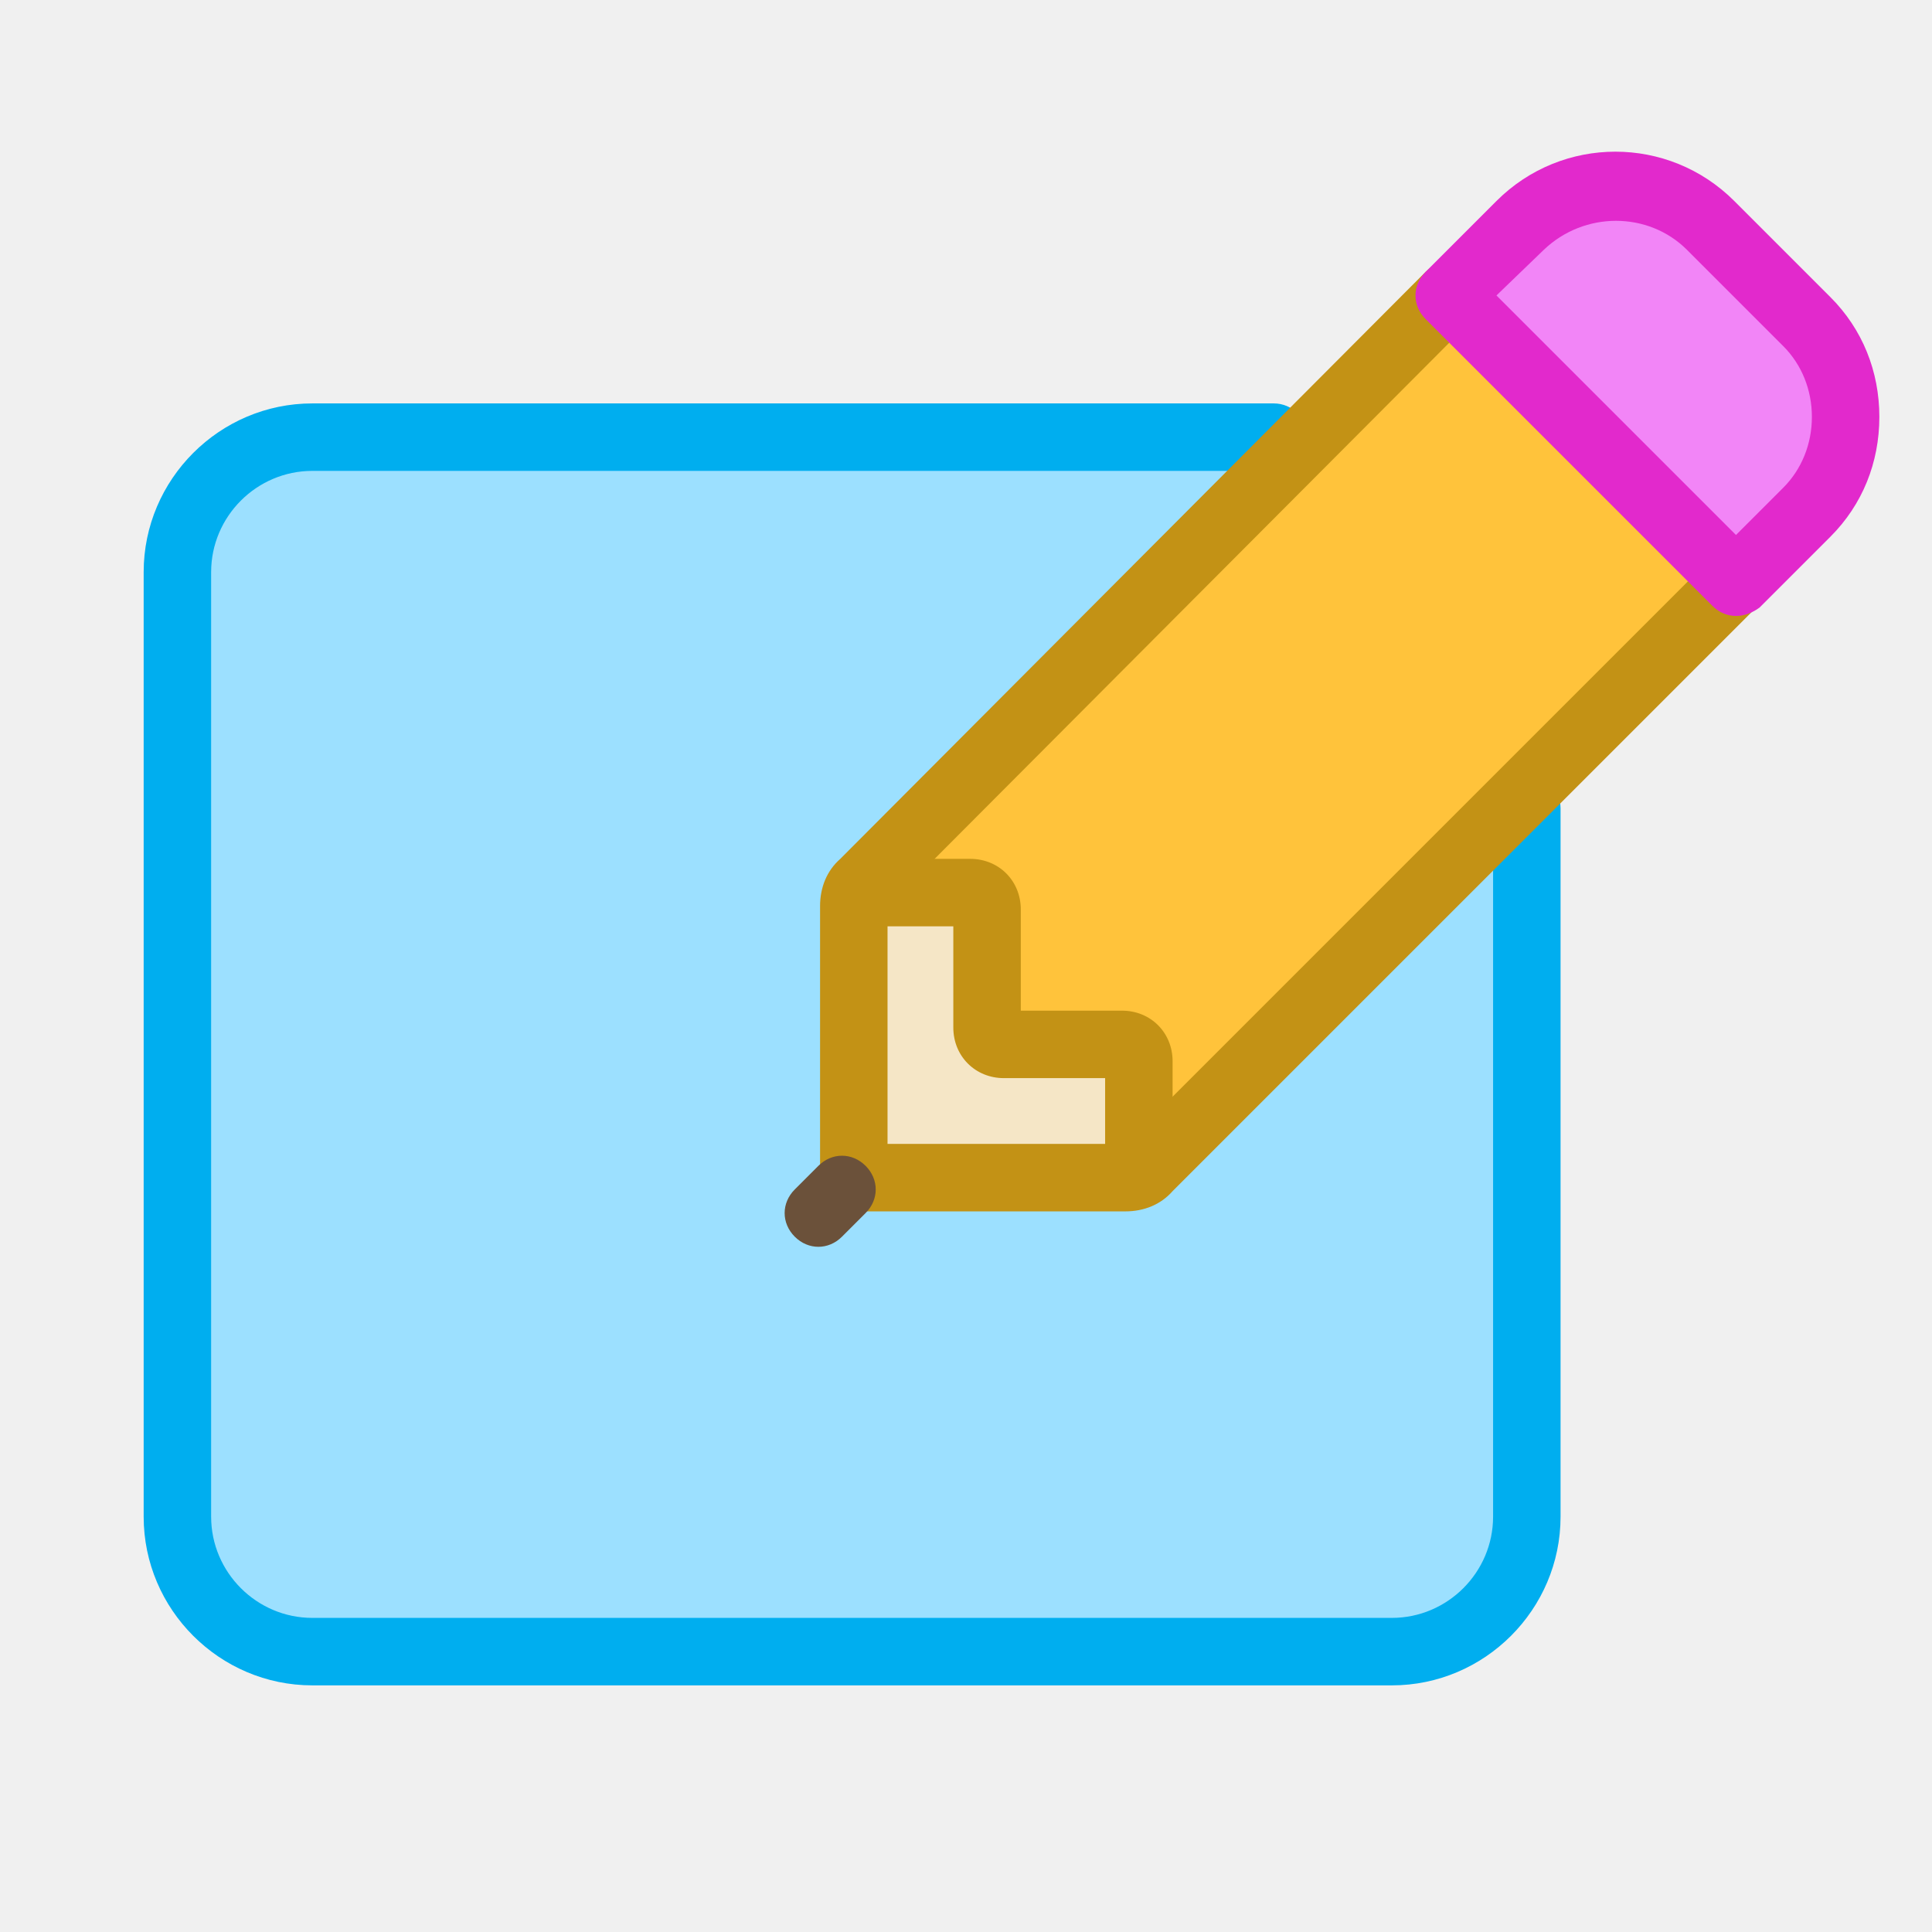
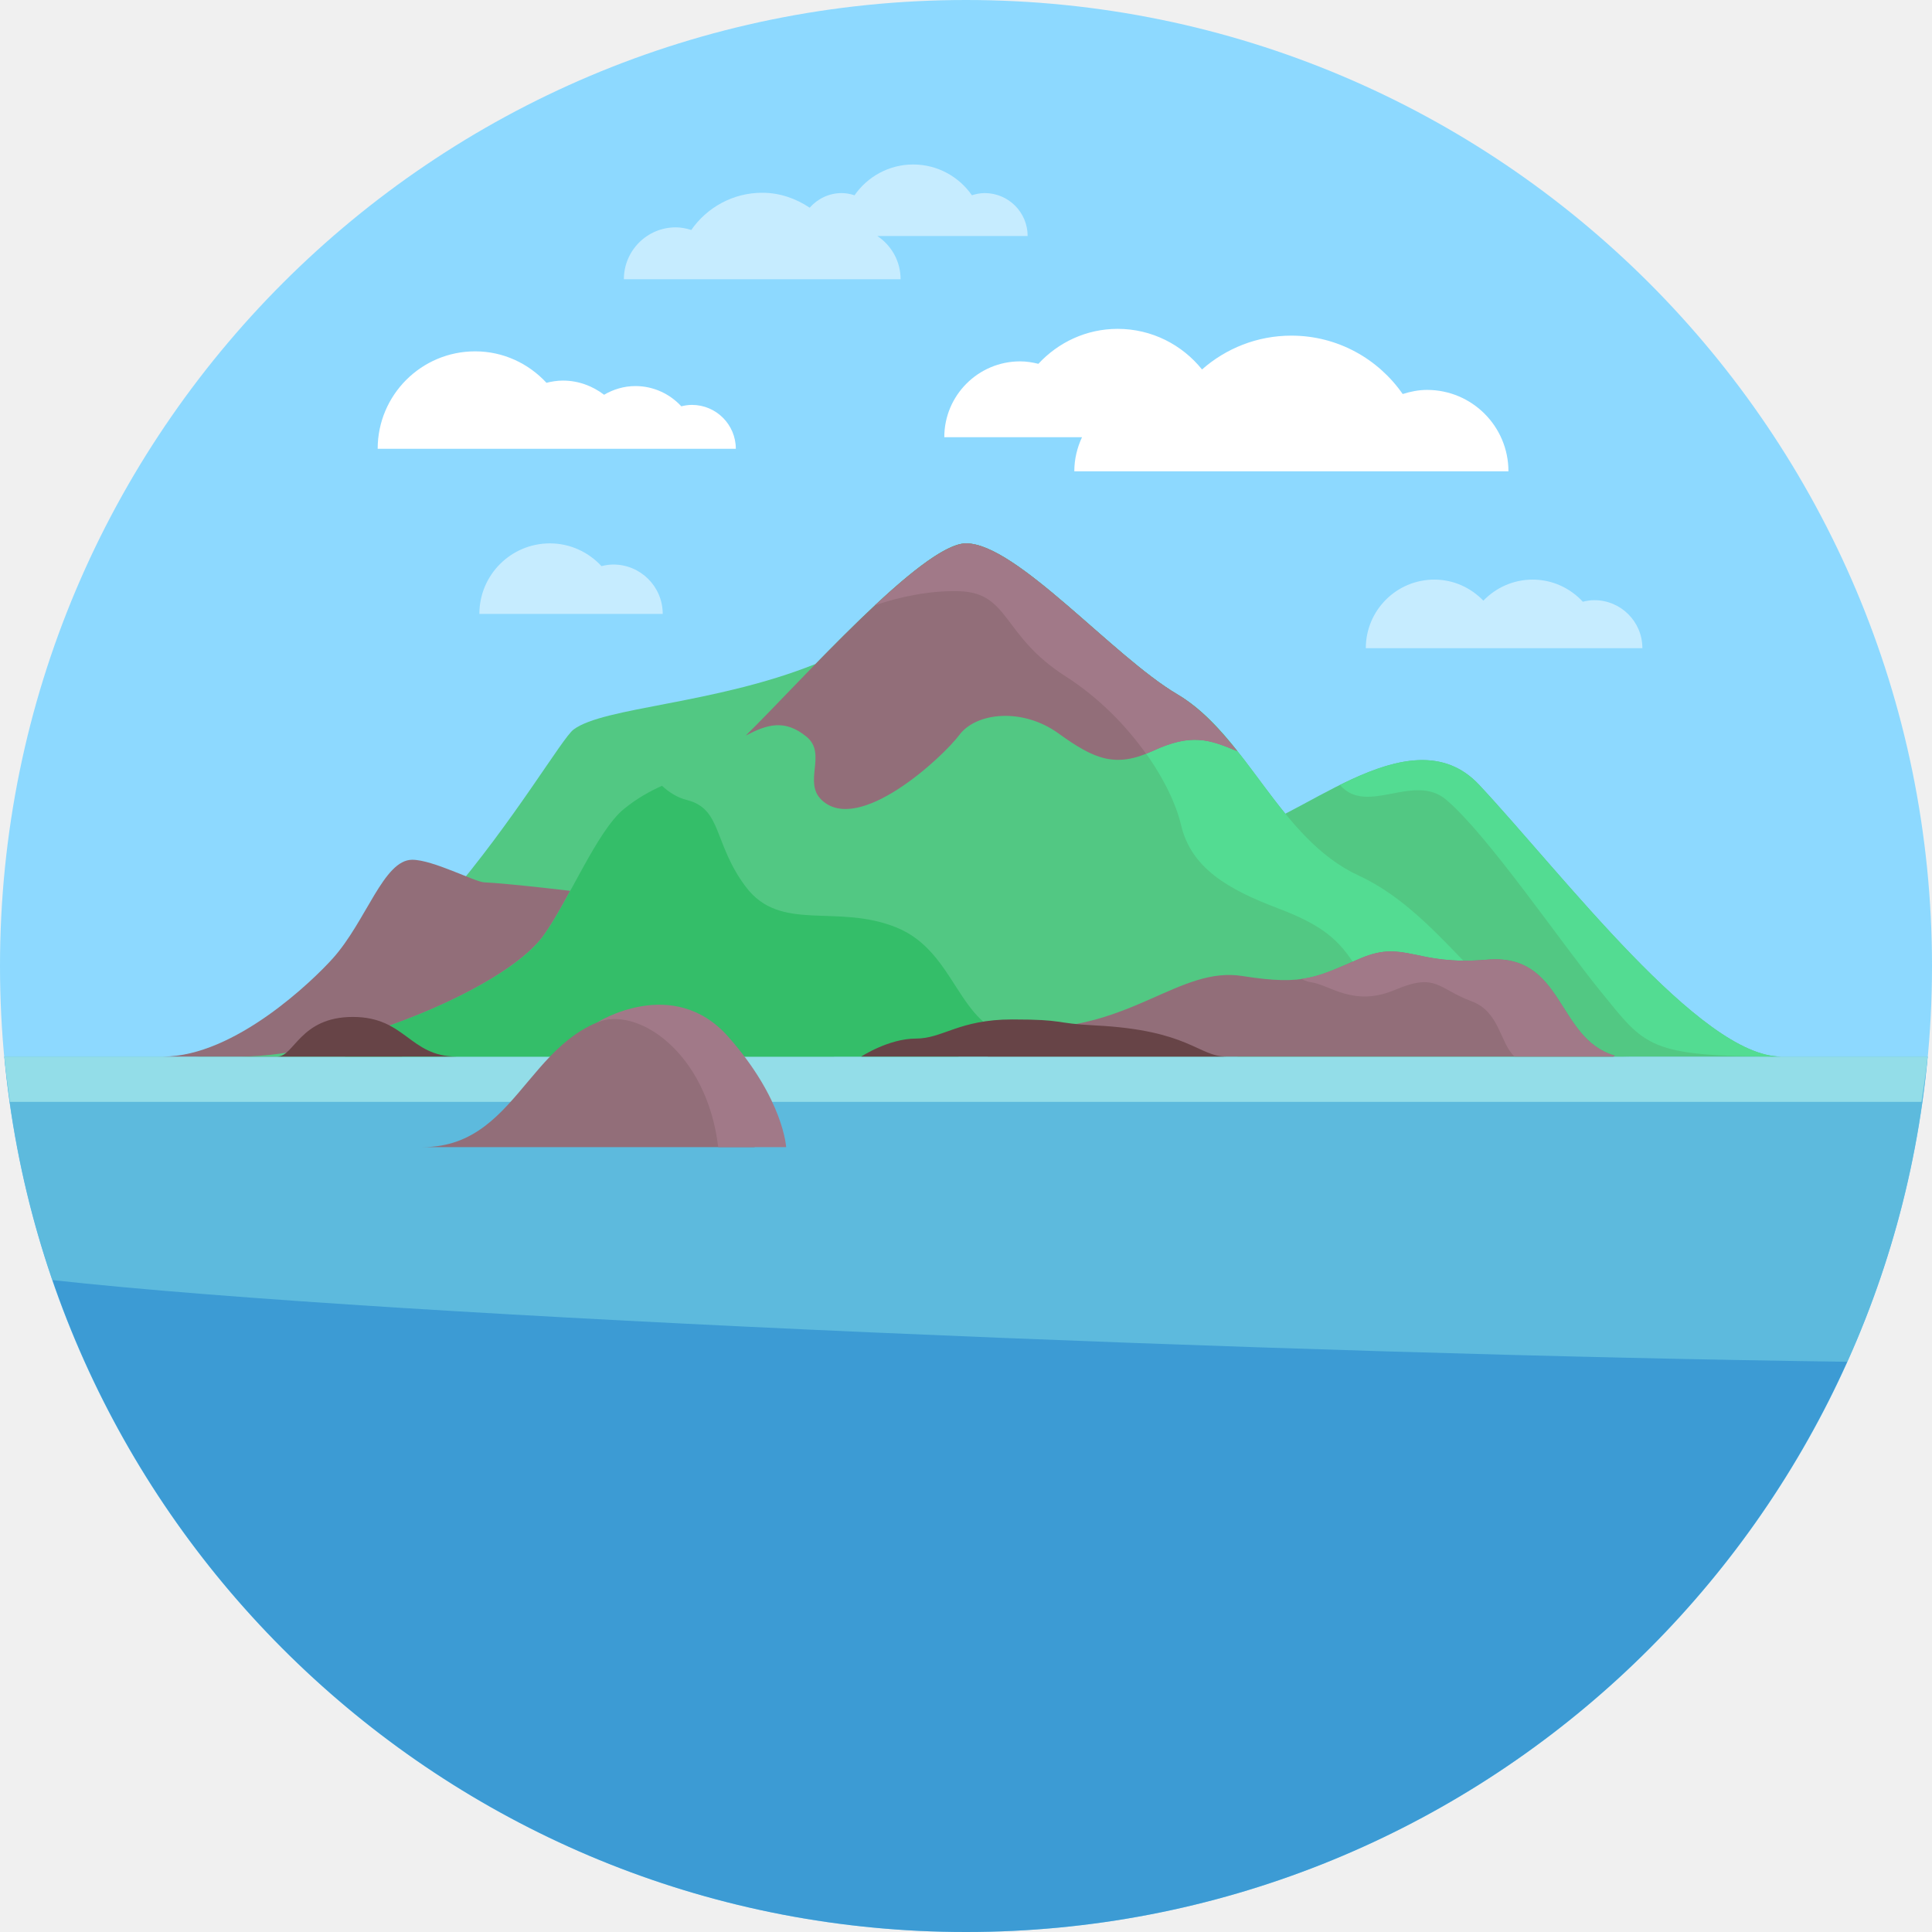
- <svg xmlns="http://www.w3.org/2000/svg" version="1.1" id="Layer_1" x="0px" y="0px" viewBox="0 0 483.2 483.2" style="enable-background:new 0 0 483.2 483.2;" xml:space="preserve">
-   <defs id="defs83" />
-   <g id="g50" transform="matrix(1.267624,0,0,1.267624,-85.02887,48.14859)">
+ <svg xmlns="http://www.w3.org/2000/svg" version="1.1" id="Capa_1" x="0px" y="0px" viewBox="0 0 512 512" style="enable-background:new 0 0 512 512;" xml:space="preserve">
+   <g>
+     <g>
+       <circle style="fill:#8DD9FF;" cx="256" cy="256" r="256" />
+     </g>
+     <g>
+       <path style="fill:#3C9BD4;" d="M1.156,280C13.262,410.125,122.713,512,256,512s242.738-101.875,254.844-232H1.156z" />
+     </g>
+     <g style="opacity:0.35;">
+       <path style="fill:#9AF4EF;" d="M489.545,360.883c11.275-25.079,18.64-52.297,21.299-80.883H1.156    c1.912,20.548,6.263,40.386,12.74,59.236C104.786,349.285,344.192,358.981,489.545,360.883z" />
+     </g>
+     <g>
+       <path style="fill:#93DDE8;" d="M2.638,292H509.22c0.563-3.994,1.247-7.949,1.624-12H1.156C1.532,284.036,2.077,288.021,2.638,292z    " />
+     </g>
+     <g>
+       <path style="fill:#52C883;" d="M216,176c-26.667,10.667-56,11.333-64,17.333C145.954,197.868,101.822,280,51.822,280h169.199    L216,176z" />
+     </g>
+     <g>
+       <path style="fill:#926E79;" d="M165.333,238c-10.677-1.695-31.964-3.986-37-4.167c-2.447-0.088-13.583-5.987-19.083-5.987    c-7.601,0-12.138,16.154-21,26.079c-5.151,5.768-26,26.075-45,26.075s63.25,0,63.25,0L165.333,238z" />
+     </g>
+     <g>
+       <path style="fill:#52C883;" d="M472,280c-21.333,0-57.692-48.099-80-72c-18.667-20-50.025,12-64.025,12v60H472z" />
+     </g>
+     <g>
+       <path style="fill:#FFFFFF;" d="M183.359,107.301c-0.97,0-1.898,0.153-2.799,0.377c-3.038-3.28-7.344-5.366-12.167-5.366    c-3.042,0-5.855,0.877-8.308,2.302c-3.041-2.322-6.796-3.755-10.918-3.755c-1.507,0-2.948,0.239-4.348,0.586    c-4.718-5.095-11.408-8.335-18.9-8.335c-14.266,0-25.831,11.565-25.831,25.831h51.675h15.485H195    C195,112.512,189.788,107.301,183.359,107.301z" />
+     </g>
+     <g style="opacity:0.5;">
+       <path style="fill:#FFFFFF;" d="M175.628,162.688c0-7.225-5.857-13.081-13.081-13.081c-1.09,0-2.133,0.172-3.146,0.424    c-3.413-3.686-8.253-6.03-13.673-6.03c-10.321,0-18.688,8.367-18.688,18.688H175.628z" />
+     </g>
+     <g style="opacity:0.5;">
+       <path style="fill:#FFFFFF;" d="M422.527,159.053c-1.06,0-2.074,0.168-3.059,0.412c-3.319-3.585-8.026-5.864-13.297-5.864    c-5.139,0-9.759,2.152-13.064,5.582c-3.301-3.406-7.861-5.582-12.979-5.582c-10.037,0-18.173,8.137-18.173,18.173h26.043h21.208    h26.043C435.248,164.749,429.553,159.053,422.527,159.053z" />
+     </g>
+     <g>
+       <path style="fill:#FFFFFF;" d="M399.75,124.9c0-11.913-9.658-21.571-21.571-21.571c-2.263,0-4.402,0.445-6.452,1.092    c-6.494-9.335-17.266-15.473-29.5-15.473c-9.087,0-17.359,3.397-23.679,8.964c-5.262-6.546-13.307-10.76-22.36-10.76    c-8.328,0-15.763,3.601-21.008,9.265c-1.556-0.386-3.157-0.651-4.833-0.651c-11.1,0-20.098,8.999-20.098,20.098h36.496    c-1.278,2.757-2.042,5.797-2.042,9.036H399.75z" />
+     </g>
+     <g style="opacity:0.5;">
+       <path style="fill:#FFFFFF;" d="M232.5,62.542h39.834c0-6.28-5.091-11.371-11.371-11.371c-1.193,0-2.321,0.235-3.401,0.576    c-3.423-4.921-9.102-8.156-15.55-8.156s-12.127,3.235-15.55,8.156c-1.081-0.341-2.208-0.576-3.401-0.576    c-3.393,0-6.404,1.516-8.487,3.872c-3.625-2.421-7.884-3.959-12.572-3.959c-7.798,0-14.665,3.912-18.804,9.863    c-1.307-0.412-2.67-0.696-4.113-0.696c-7.594,0-13.75,6.156-13.75,13.75h73.333C238.667,69.211,236.213,65.003,232.5,62.542z" />
+     </g>
+     <g>
+       <path style="fill:#52C883;" d="M64,280c25,0,69.333-17.333,80-32c6.576-9.042,14.18-27.765,21.333-33.604    c9.329-7.614,17.333-7.73,26.667-14.396s50.667-56,64-56c13.333,0,39,30,56,40c18.567,10.922,26.873,38.209,48,48    c27.333,12.667,38.667,48,72,48" />
+     </g>
+     <g>
+       <path style="fill:#34BE69;" d="M253.971,280c9.229-3.167,15.029-5.25,15.029-5.25c-15.211-2.34-15.458-22.427-31.358-28.927    s-30.775,1.478-40.009-10.823C189,223.5,191.425,214.353,182,212c-2.52-0.629-4.678-2.015-6.57-3.756    c-3.272,1.489-6.591,3.291-10.097,6.152C158.18,220.234,150.576,238.958,144,248c-6.872,9.448-27.713,19.978-48.358,26.292    c-1.538,2.053-2.944,3.958-4.214,5.708H253.971z" />
+     </g>
+     <g>
+       <path style="fill:#53DC92;" d="M360,232c-21.127-9.791-29.434-37.079-48-48c-17-10-42.667-40-56-40    c-5.077,0-14.217,7.165-24.101,16.391c6.386-2.185,14.416-3.912,22.101-3.724c13.667,0.333,11.333,11.667,28.333,22.532    c17,10.865,28,28.135,30.667,39.468s12.333,17,25.667,22.045c13.333,5.045,17,9.288,22,17.621c0,0,19.06,3.546,37.935,7.027    C386.203,254.105,375.752,239.3,360,232z" />
+     </g>
+     <g>
+       <path style="fill:#926E79;" d="M200,304c0,0-16.333-35.333-29.667-35.333c-30,0-31,35.333-58.333,35.333" />
+     </g>
+     <g>
+       <path style="fill:none;stroke:#646464;stroke-width:2;stroke-linecap:round;stroke-linejoin:round;stroke-miterlimit:10;" d="    M112,304" />
+     </g>
+     <g>
+       <path style="fill:#926E79;" d="M427.601,280c0.105-0.083,0.31-0.243,0.31-0.243c-15.552-4.529-13.323-27.229-33.911-25.424    c-19,1.667-21.667-5.333-33.333-0.408c-11.44,4.83-14.667,7.408-31.333,4.741c-16.666-2.667-29.299,14.167-56.966,13.833    c-8.581-0.103-4.979-1.833-10.618,7.5H427.601z" />
+     </g>
+     <g>
+       <path style="fill:#926E79;" d="M217.738,212c9.815,9.346,32.012-11.25,36.512-17.25s16.75-7.25,26.25-0.394    c9.5,6.856,15.092,9.236,25,4.644c10.25-4.75,14.984-3.032,22.378,0.065c-4.737-5.977-9.729-11.448-15.878-15.065    c-17-10-42.667-40-56-40c-11.48,0-43.67,36.513-58.367,50.935c5.617-2.935,10.313-4.456,16.117,0.315    C219.242,199.764,212.75,207.25,217.738,212z" />
+     </g>
+     <g>
+       <path style="fill:#A17988;" d="M252.825,144.745c-0.553,0.208-1.11,0.424-1.712,0.72c-0.41,0.203-0.848,0.457-1.279,0.697    c-0.544,0.303-1.091,0.614-1.666,0.975c-0.508,0.32-1.032,0.671-1.562,1.033c-0.536,0.366-1.079,0.745-1.636,1.15    c-0.602,0.438-1.21,0.893-1.834,1.374c-0.497,0.384-1.004,0.788-1.514,1.197c-0.721,0.58-1.444,1.164-2.188,1.79    c-0.378,0.317-0.764,0.654-1.147,0.983c-0.889,0.763-1.78,1.53-2.692,2.346c-0.069,0.062-0.139,0.127-0.208,0.189    c-1.149,1.031-2.312,2.093-3.488,3.191c6.386-2.185,14.416-3.912,22.101-3.724c13.667,0.333,11.333,11.667,28.333,22.532    c8.885,5.679,16.081,13.104,21.355,20.521c0.603-0.238,1.176-0.424,1.811-0.719c10.25-4.75,14.984-3.032,22.378,0.065    c-1.606-2.027-3.268-3.953-4.968-5.812c-1.107-1.201-2.234-2.371-3.406-3.463c-0.585-0.55-1.187-1.075-1.792-1.593    c-1.816-1.542-3.681-3.003-5.712-4.198c-17-10-42.667-40-56-40c-0.679,0-1.442,0.148-2.258,0.392    C253.454,144.478,253.129,144.631,252.825,144.745z" />
+     </g>
+     <g>
+       <path style="fill:#674447;" d="M121,280c-12.5,0-13.5-10.5-27.5-10.5S78,280,73.5,280C69,280,121,280,121,280z" />
+     </g>
+     <g>
+       <path style="fill:#674447;" d="M325,280c-7.5,0-9.75-7-34.75-8.25c-11.236-0.562-7.849-1.586-22.004-1.586    c-14.155,0-18.308,5.069-25.527,5.069c-7.219,0-14.484,4.767-14.484,4.767H325z" />
+     </g>
+     <g>
+       <path style="fill:#53DC92;" d="M392,208c-10.159-10.885-24.07-6.35-36.904,0.029c7.237,8.305,19.584-3.434,28.237,3.971    c11.11,9.507,30.215,37.667,40.864,50.743C436.119,277.383,436.667,280,472,280C450.667,280,414.308,231.901,392,208z" />
+     </g>
+     <g>
+       <path style="fill:#A17988;" d="M208.333,304h-18c-3-25.333-21.68-37.579-32.166-32.998c0,0,20.166-12.835,34.833,3.748    S208.333,304,208.333,304z" />
+     </g>
+     <g>
+       <path style="fill:#A17988;" d="M427.911,279.757c-15.552-4.529-13.323-27.229-33.911-25.424c-19,1.667-21.667-5.333-33.333-0.407    c-6.581,2.778-10.489,4.767-15.756,5.485c0.842,0.442,1.666,0.786,2.423,0.879c5.016,0.618,11.333,6.709,22.333,2.042    c11-4.667,11.333-0.333,20.333,3.027c7.47,2.789,7.423,10.965,11.364,14.64h26.237    C427.706,279.917,427.911,279.757,427.911,279.757z" />
+     </g>
+   </g>
+   <g>
</g>
-   <g id="g52" transform="matrix(1.267624,0,0,1.267624,-85.02887,48.14859)">
+   <g>
</g>
-   <g id="g54" transform="matrix(1.267624,0,0,1.267624,-85.02887,48.14859)">
+   <g>
</g>
-   <g id="g56" transform="matrix(1.267624,0,0,1.267624,-85.02887,48.14859)">
+   <g>
</g>
-   <g id="g58" transform="matrix(1.267624,0,0,1.267624,-85.02887,48.14859)">
+   <g>
</g>
-   <g id="g60" transform="matrix(1.267624,0,0,1.267624,-85.02887,48.14859)">
+   <g>
</g>
-   <g id="g62" transform="matrix(1.267624,0,0,1.267624,-85.02887,48.14859)">
+   <g>
</g>
-   <g id="g64" transform="matrix(1.267624,0,0,1.267624,-85.02887,48.14859)">
+   <g>
</g>
-   <g id="g66" transform="matrix(1.267624,0,0,1.267624,-85.02887,48.14859)">
+   <g>
</g>
-   <g id="g68" transform="matrix(1.267624,0,0,1.267624,-85.02887,48.14859)">
+   <g>
</g>
-   <g id="g70" transform="matrix(1.267624,0,0,1.267624,-85.02887,48.14859)">
+   <g>
</g>
-   <g id="g72" transform="matrix(1.267624,0,0,1.267624,-85.02887,48.14859)">
+   <g>
</g>
-   <g id="g74" transform="matrix(1.267624,0,0,1.267624,-85.02887,48.14859)">
+   <g>
</g>
-   <g id="g76" transform="matrix(1.267624,0,0,1.267624,-85.02887,48.14859)">
+   <g>
</g>
-   <g id="g78" transform="matrix(1.267624,0,0,1.267624,-85.02887,48.14859)">
+   <g>
</g>
-   <path style="fill:#9ce0ff;stroke-width:1.055" d="M 348.114,413.079 H 78.118 c -18.562,0 -33.749,-15.187 -33.749,-33.749 v -236.246 c 0,-18.562 15.187,-33.749 33.749,-33.749 H 348.114 c 18.562,0 33.749,15.187 33.749,33.749 v 236.246 c 0,18.562 -15.187,33.749 -33.749,33.749 z" id="path2" />
-   <path style="fill:#00aeef;stroke-width:1.055" d="M 348.114,421.516 H 78.118 c -23.203,0 -42.187,-18.984 -42.187,-42.187 v -236.246 c 0,-23.203 18.984,-42.187 42.187,-42.187 H 318.583 c 4.641,0 8.437,3.797 8.437,8.437 0,4.641 -3.797,8.437 -8.437,8.437 H 78.118 c -13.922,0 -25.312,11.39 -25.312,25.312 v 236.246 c 0,13.922 11.39,25.312 25.312,25.312 H 348.114 c 13.922,0 25.312,-11.39 25.312,-25.312 V 202.144 c 0,-4.641 3.797,-8.437 8.437,-8.437 4.641,0 8.437,3.797 8.437,8.437 v 177.185 c 0,23.203 -18.984,42.187 -42.187,42.187 z" id="path4" />
-   <path style="fill:#ffc33b;stroke-width:1.055" d="M 362.457,73.896 216.069,220.707 c -1.687,1.687 -2.531,3.797 -2.531,5.906 v 67.921 h 67.921 c 2.109,0 4.219,-0.844 5.906,-2.531 L 434.175,145.192" id="path6" />
-   <path style="fill:#f5e6c6;stroke-width:1.055" d="m 218.178,223.238 h 24.468 c 2.531,0 4.219,1.687 4.219,4.219 v 29.531 c 0,2.531 1.687,4.219 4.219,4.219 h 29.531 c 2.531,0 4.219,1.687 4.219,4.219 v 27.843 h -66.655 z" id="path8" />
-   <path style="fill:#c39215;stroke-width:1.055" d="m 281.459,302.971 h -67.921 c -4.641,0 -8.437,-3.797 -8.437,-8.437 v -67.921 c 0,-4.641 1.687,-8.859 5.062,-11.812 L 356.551,67.99 c 3.375,-3.375 8.437,-3.375 11.812,0 3.375,3.375 3.375,8.437 0,11.812 L 221.975,226.613 v 59.483 h 59.483 L 428.269,139.286 c 3.375,-3.375 8.437,-3.375 11.812,0 3.375,3.375 3.375,8.437 0,11.812 L 293.271,297.909 c -2.953,3.375 -7.172,5.062 -11.812,5.062 z" id="path10" />
-   <path style="fill:#f285f7;stroke-width:1.055" d="m 362.457,73.896 71.718,71.718 17.718,-17.718 c 13.078,-13.078 13.078,-34.593 0,-47.671 L 427.847,56.178 c -13.078,-13.078 -34.593,-13.078 -47.671,0 z" id="path12" />
-   <path style="fill:#e229cc;stroke-width:1.055" d="m 434.175,154.051 c -2.109,0 -4.219,-0.844 -5.906,-2.531 L 356.551,79.803 c -3.375,-3.375 -3.375,-8.437 0,-11.812 l 17.718,-17.718 c 16.453,-16.453 43.031,-16.453 59.483,0 l 24.047,24.047 c 8.016,8.016 12.234,18.562 12.234,29.953 0,11.39 -4.219,21.937 -12.234,29.953 l -17.718,17.718 c -1.687,1.266 -3.797,2.109 -5.906,2.109 z m -59.905,-80.155 59.905,59.905 11.812,-11.812 c 4.641,-4.641 7.172,-10.969 7.172,-17.718 0,-6.75 -2.531,-13.078 -7.172,-17.718 L 421.941,62.506 c -9.703,-9.703 -25.734,-9.703 -35.859,0 z" id="path14" />
-   <path style="fill:#c39215;stroke-width:1.055" d="m 284.833,301.705 c -4.641,0 -8.437,-3.797 -8.437,-8.437 v -23.625 h -25.312 c -7.172,0 -12.656,-5.484 -12.656,-12.656 v -25.312 h -20.25 c -4.641,0 -8.437,-3.797 -8.437,-8.437 0,-4.641 3.797,-8.437 8.437,-8.437 h 24.468 c 7.172,0 12.656,5.484 12.656,12.656 v 25.312 h 25.312 c 7.172,0 12.656,5.484 12.656,12.656 v 27.843 c 0,4.641 -3.797,8.437 -8.437,8.437 z m -42.187,-70.03 z" id="path16" />
-   <path style="fill:#6b513a;stroke-width:1.055" d="m 204.678,311.83 c -2.109,0 -4.219,-0.844 -5.906,-2.531 -3.375,-3.375 -3.375,-8.437 0,-11.812 l 5.906,-5.906 c 3.375,-3.375 8.437,-3.375 11.812,0 3.375,3.375 3.375,8.437 0,11.812 l -5.906,5.906 c -1.687,1.687 -3.797,2.531 -5.906,2.531 z" id="path18" />
-   <g id="g20" transform="matrix(1.267624,0,0,1.267624,-12.98544,27.95429)" />
-   <g id="g22" transform="matrix(1.267624,0,0,1.267624,-12.98544,27.95429)" />
-   <g id="g24" transform="matrix(1.267624,0,0,1.267624,-12.98544,27.95429)" />
-   <g id="g26" transform="matrix(1.267624,0,0,1.267624,-12.98544,27.95429)" />
-   <g id="g28" transform="matrix(1.267624,0,0,1.267624,-12.98544,27.95429)" />
-   <g id="g30" transform="matrix(1.267624,0,0,1.267624,-12.98544,27.95429)" />
-   <g id="g32" transform="matrix(1.267624,0,0,1.267624,-12.98544,27.95429)" />
-   <g id="g34" transform="matrix(1.267624,0,0,1.267624,-12.98544,27.95429)" />
-   <g id="g36" transform="matrix(1.267624,0,0,1.267624,-12.98544,27.95429)" />
-   <g id="g38" transform="matrix(1.267624,0,0,1.267624,-12.98544,27.95429)" />
-   <g id="g40" transform="matrix(1.267624,0,0,1.267624,-12.98544,27.95429)" />
-   <g id="g42" transform="matrix(1.267624,0,0,1.267624,-12.98544,27.95429)" />
-   <g id="g44" transform="matrix(1.267624,0,0,1.267624,-12.98544,27.95429)" />
-   <g id="g46" transform="matrix(1.267624,0,0,1.267624,-12.98544,27.95429)" />
-   <g id="g48" transform="matrix(1.267624,0,0,1.267624,-12.98544,27.95429)" />
</svg>
